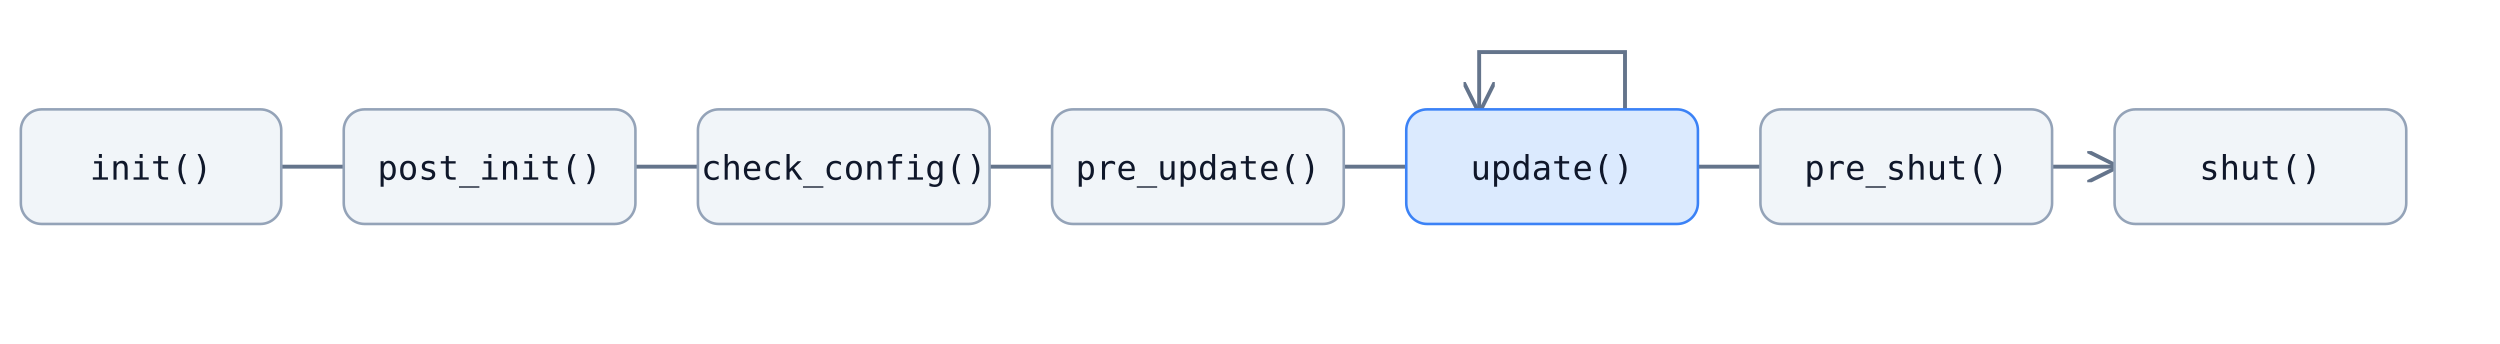
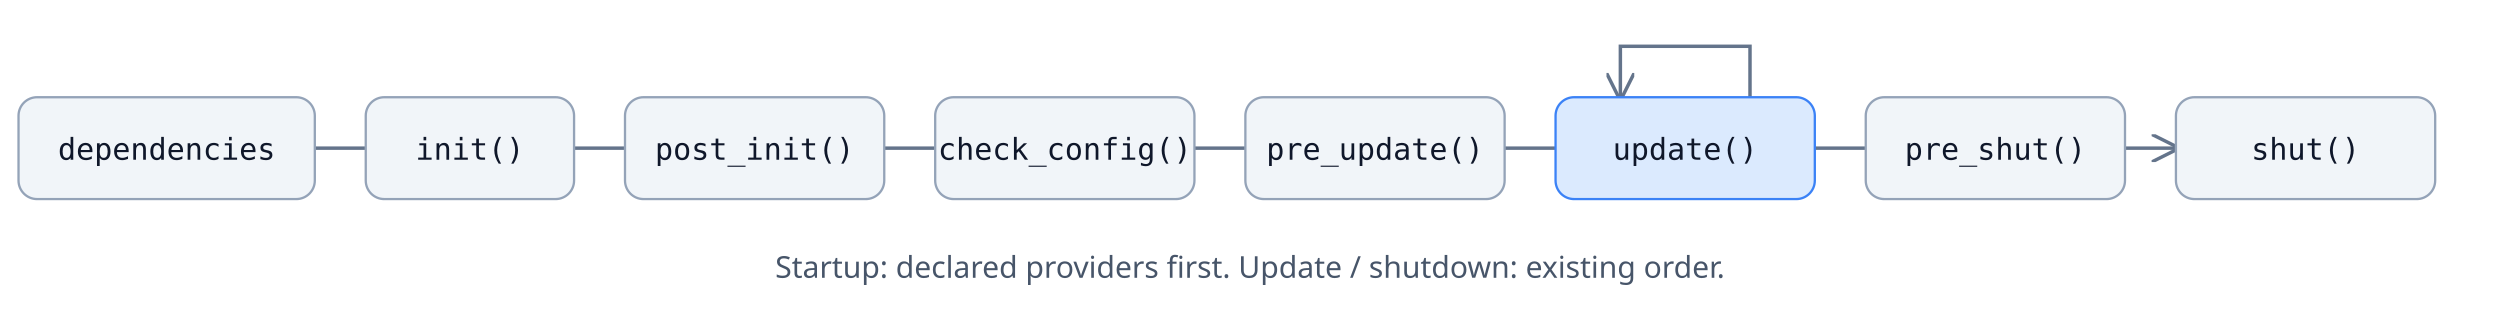
- <svg xmlns="http://www.w3.org/2000/svg" viewBox="0 0 960 132" role="img" aria-labelledby="title desc">
+ <svg xmlns="http://www.w3.org/2000/svg" viewBox="0 0 1080 145" role="img" aria-labelledby="title desc">
  <defs>
    <marker id="arrow" markerWidth="8" markerHeight="8" refX="7" refY="4" orient="auto">
      <path d="M0 0 8 4 0 8" fill="none" stroke="#64748b" />
    </marker>
  </defs>
  <g fill="none" stroke="#64748b" stroke-width="1.5" marker-end="url(#arrow)">
-     <path d="M108 64H132M244 64H268M380 64H404M516 64H540M652 64H676M788 64H812" />
-     <path d="M624 42V20H568V42" />
+     <path d="M136 64H158M248 64H270M382 64H404M516 64H538M650 64H672M784 64H806M918 64H940" />
+     <path d="M756 42V20H700V42" />
  </g>
  <g fill="#f1f5f9" stroke="#94a3b8">
-     <rect x="8" y="42" width="100" height="44" rx="8" />
-     <rect x="132" y="42" width="112" height="44" rx="8" />
-     <rect x="268" y="42" width="112" height="44" rx="8" />
+     <rect x="8" y="42" width="128" height="44" rx="8" />
+     <rect x="158" y="42" width="90" height="44" rx="8" />
+     <rect x="270" y="42" width="112" height="44" rx="8" />
    <rect x="404" y="42" width="112" height="44" rx="8" />
-     <rect x="540" y="42" width="112" height="44" rx="8" fill="#dbeafe" stroke="#3b82f6" />
-     <rect x="676" y="42" width="112" height="44" rx="8" />
-     <rect x="812" y="42" width="112" height="44" rx="8" />
+     <rect x="538" y="42" width="112" height="44" rx="8" />
+     <rect x="672" y="42" width="112" height="44" rx="8" fill="#dbeafe" stroke="#3b82f6" />
+     <rect x="806" y="42" width="112" height="44" rx="8" />
+     <rect x="940" y="42" width="112" height="44" rx="8" />
  </g>
  <g fill="#0f172a" font-family="ui-monospace, monospace" font-size="13" text-anchor="middle">
-     <text x="58" y="69">init()</text>
-     <text x="188" y="69">post_init()</text>
-     <text x="324" y="69">check_config()</text>
-     <text x="460" y="69">pre_update()</text>
-     <text x="596" y="69">update()</text>
-     <text x="732" y="69">pre_shut()</text>
-     <text x="868" y="69">shut()</text>
+     <text x="72" y="69">dependencies</text>
+     <text x="203" y="69">init()</text>
+     <text x="326" y="69">post_init()</text>
+     <text x="460" y="69">check_config()</text>
+     <text x="594" y="69">pre_update()</text>
+     <text x="728" y="69">update()</text>
+     <text x="862" y="69">pre_shut()</text>
+     <text x="996" y="69">shut()</text>
  </g>
+   <text x="540" y="120" fill="#475569" font-family="sans-serif" font-size="13" text-anchor="middle">Startup: declared providers first. Update / shutdown: existing order.</text>
</svg>
